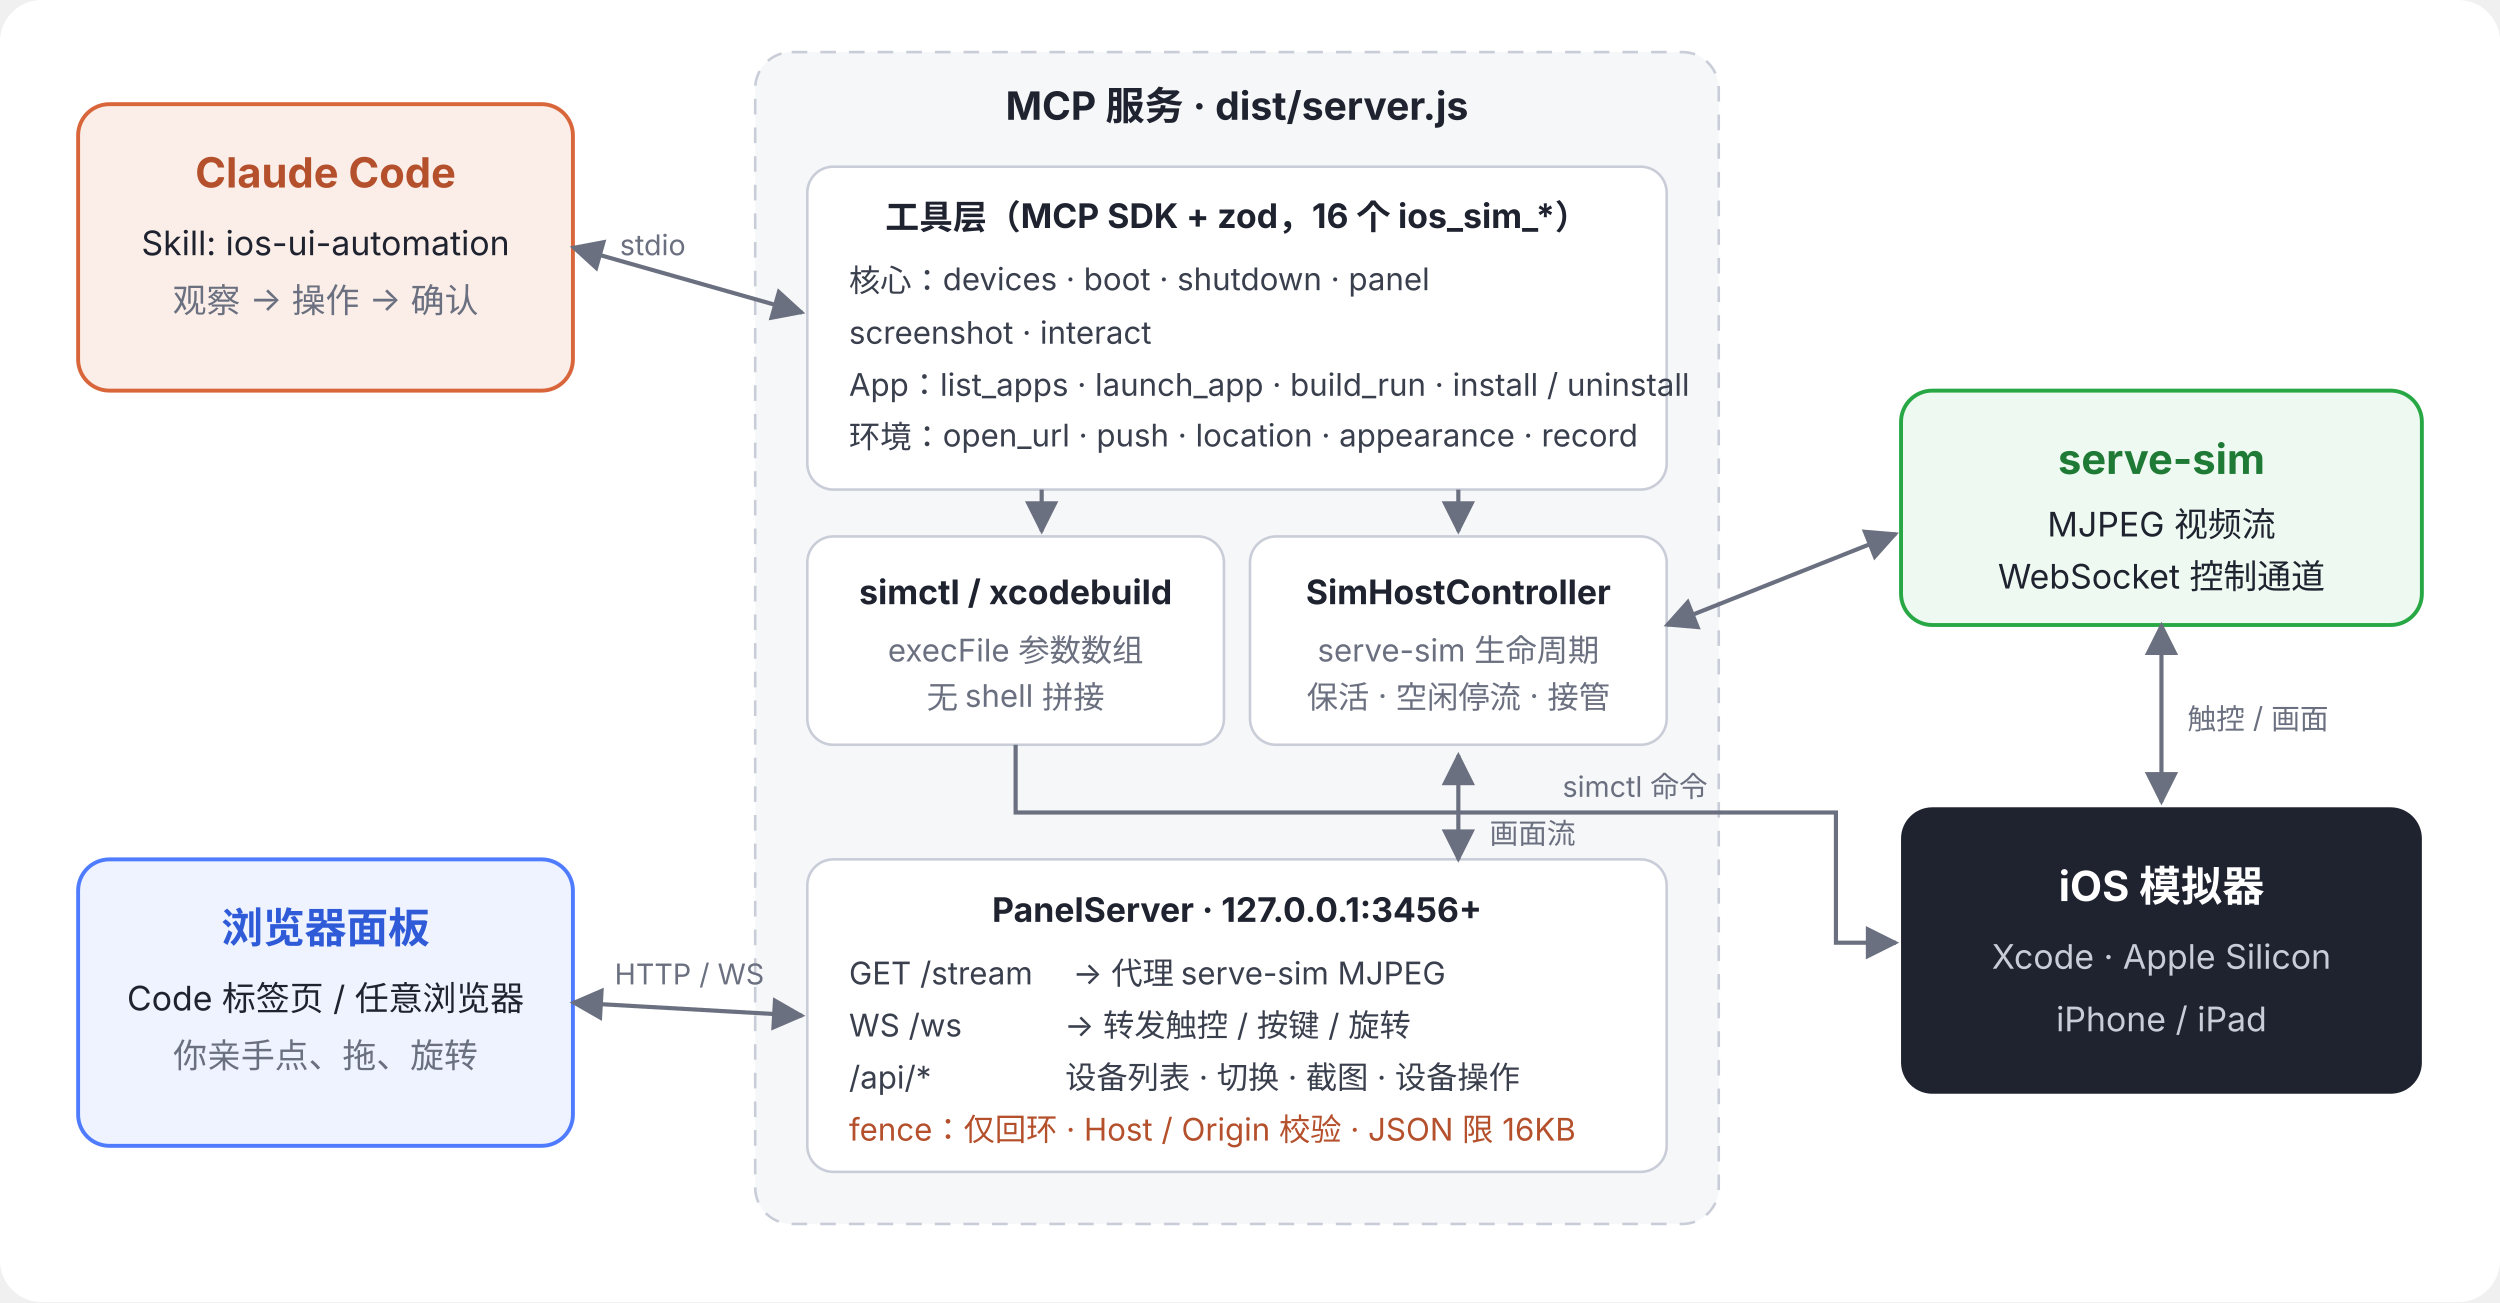
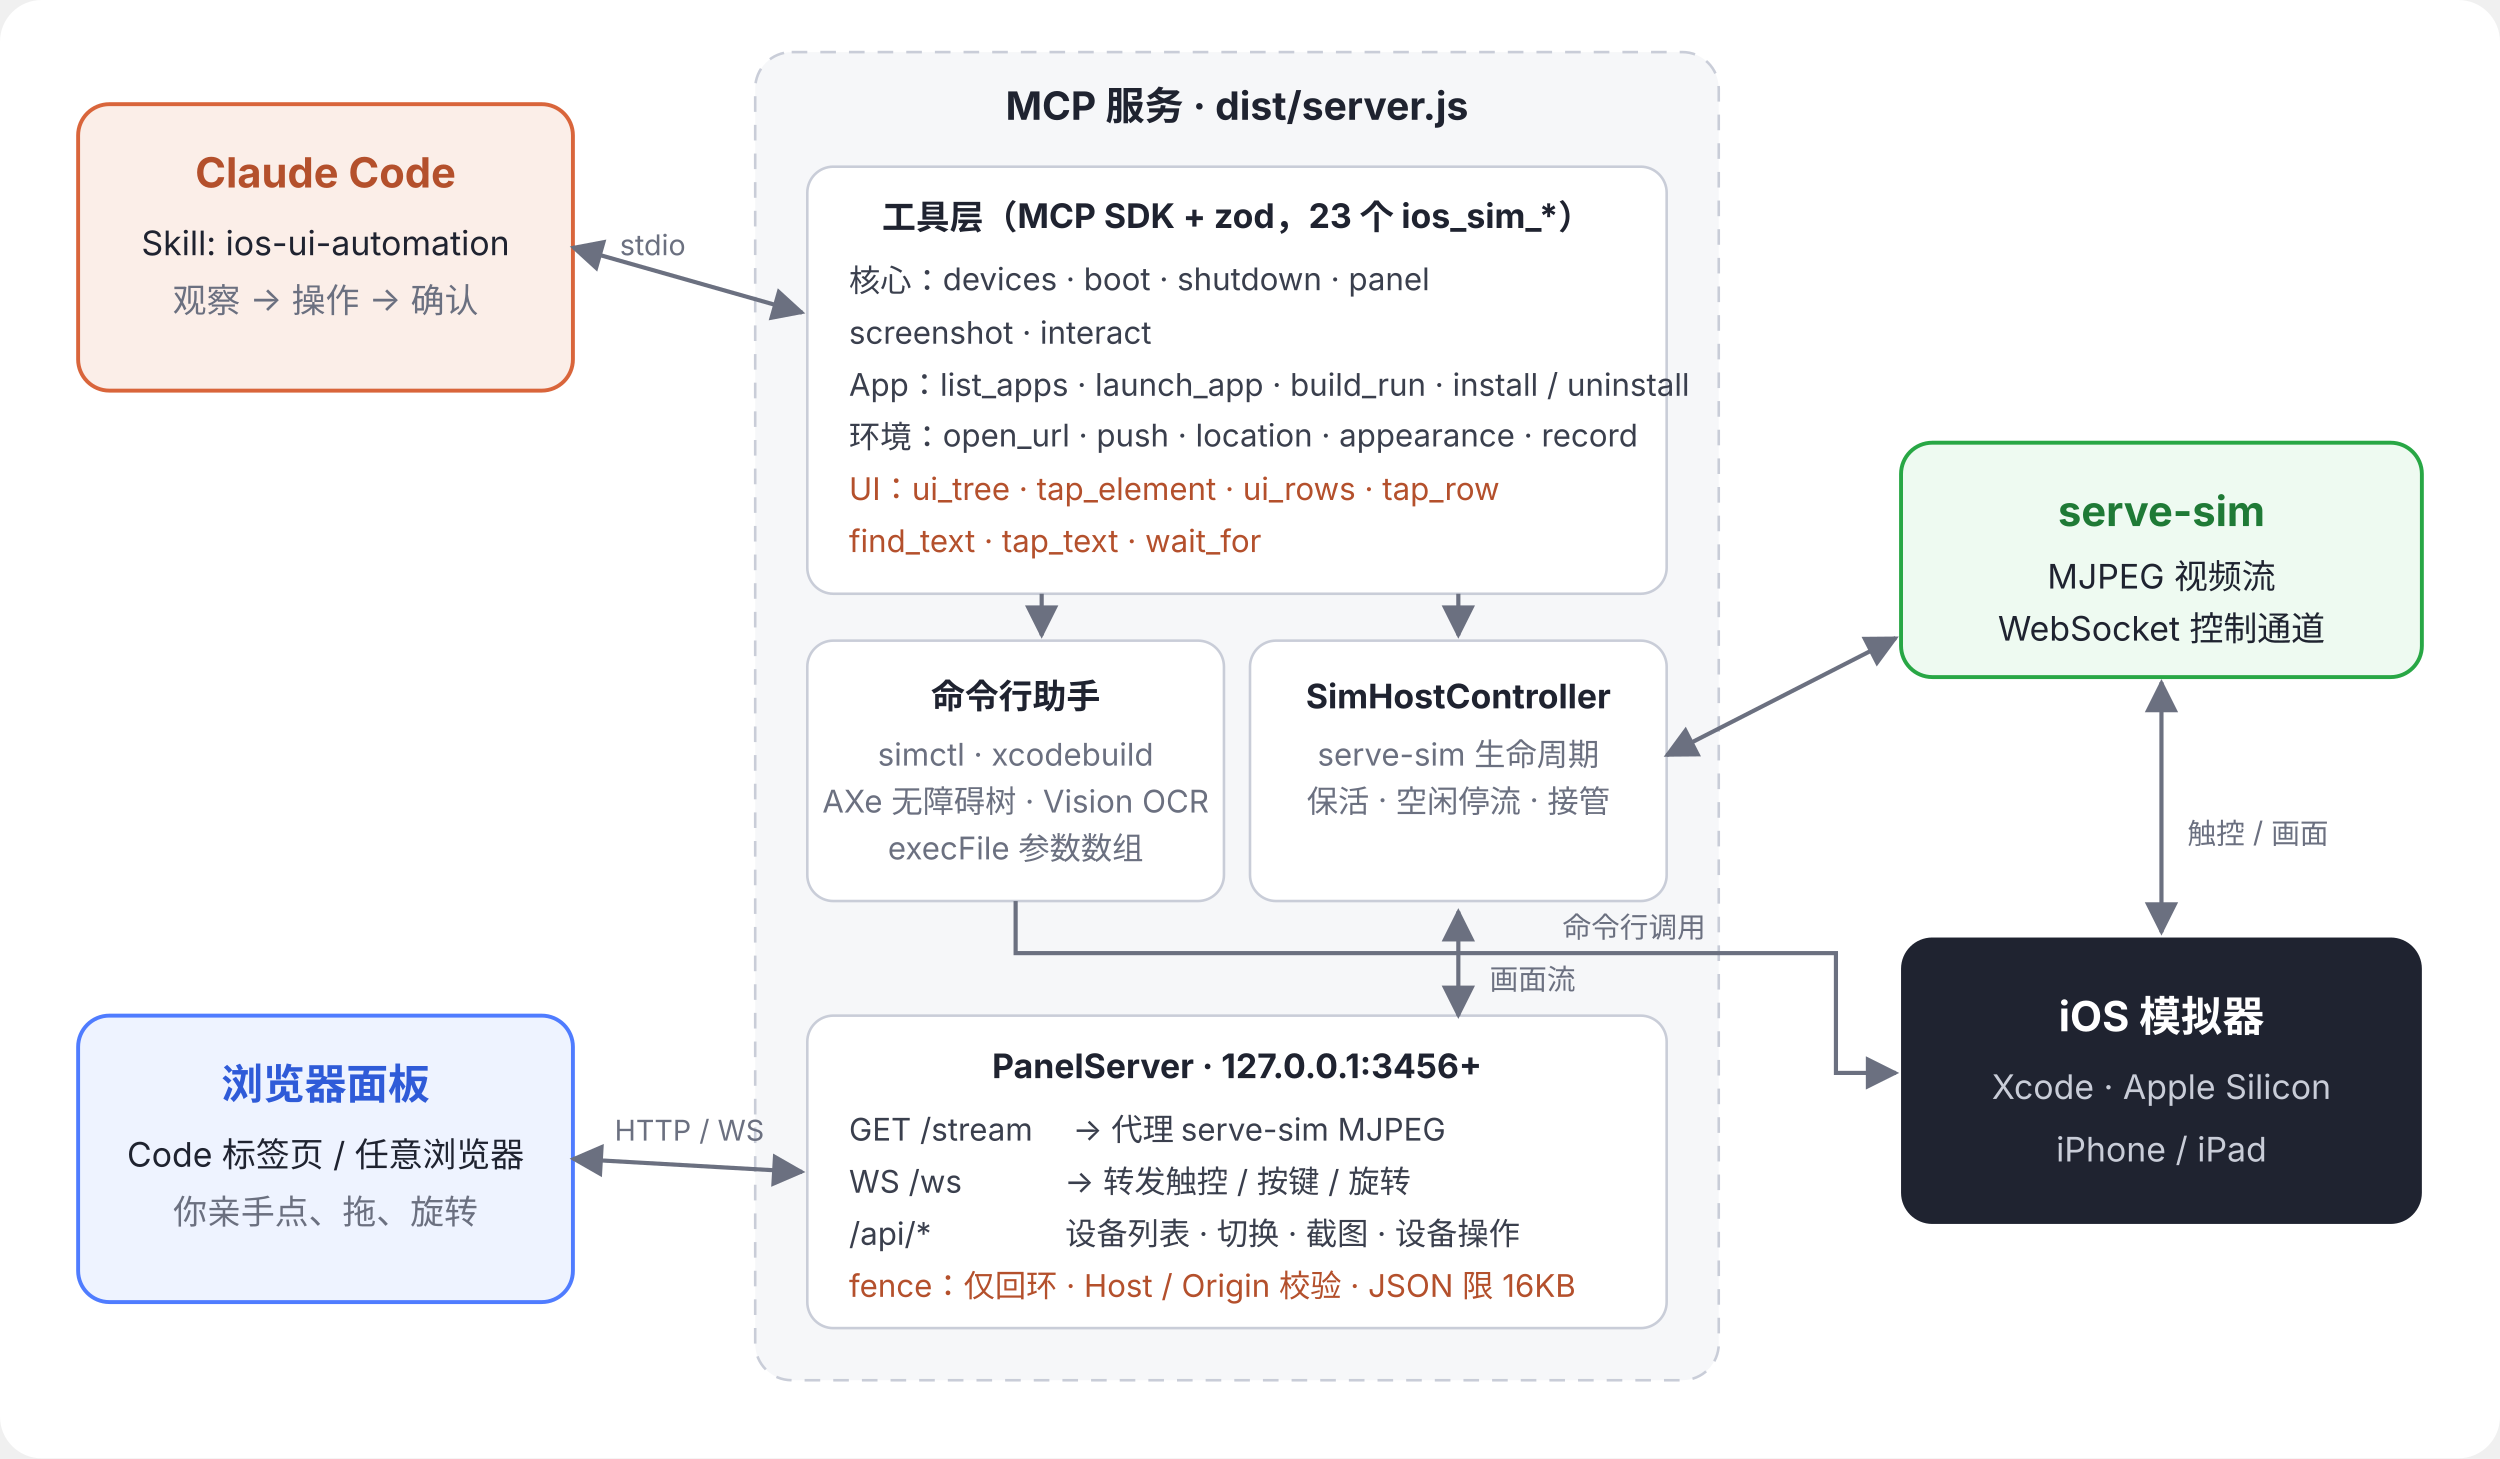
- <svg xmlns="http://www.w3.org/2000/svg" width="960" height="500" viewBox="0 0 960 500" role="img" aria-label="插件架构图">
+ <svg xmlns="http://www.w3.org/2000/svg" width="960" height="560" viewBox="0 0 960 560" role="img" aria-label="插件架构图">
  <defs>
    <marker id="arrow" viewBox="0 0 10 10" refX="9" refY="5" markerWidth="8" markerHeight="8" orient="auto-start-reverse">
      <path d="M0 0 L10 5 L0 10 z" fill="#6b7080" />
    </marker>
  </defs>
-   <rect width="960" height="500" rx="16" fill="#ffffff" />
+   <rect width="960" height="560" rx="16" fill="#ffffff" />
  <g font-family="-apple-system, BlinkMacSystemFont, 'Segoe UI', 'PingFang SC', 'Hiragino Sans GB', 'Microsoft YaHei', sans-serif" font-size="13" fill="#1f2330">
    <rect x="30" y="40" width="190" height="110" rx="12" fill="#fbeee8" stroke="#d9653b" stroke-width="1.5" />
    <text x="125" y="72" text-anchor="middle" font-size="16" font-weight="700" fill="#b4502c">Claude Code</text>
    <text x="125" y="98" text-anchor="middle">Skill: ios-ui-automation</text>
    <text x="125" y="120" text-anchor="middle" fill="#6b7080">观察 → 操作 → 确认</text>
-     <rect x="30" y="330" width="190" height="110" rx="12" fill="#eef3ff" stroke="#4f7cff" stroke-width="1.5" />
-     <text x="125" y="362" text-anchor="middle" font-size="16" font-weight="700" fill="#2f5bd8">浏览器面板</text>
-     <text x="125" y="388" text-anchor="middle">Code 标签页 / 任意浏览器</text>
-     <text x="125" y="410" text-anchor="middle" fill="#6b7080">你亲手点、拖、旋转</text>
-     <rect x="290" y="20" width="370" height="450" rx="14" fill="#f6f7f9" stroke="#c9cdd8" stroke-dasharray="6 5" />
+     <rect x="30" y="390" width="190" height="110" rx="12" fill="#eef3ff" stroke="#4f7cff" stroke-width="1.5" />
+     <text x="125" y="422" text-anchor="middle" font-size="16" font-weight="700" fill="#2f5bd8">浏览器面板</text>
+     <text x="125" y="448" text-anchor="middle">Code 标签页 / 任意浏览器</text>
+     <text x="125" y="470" text-anchor="middle" fill="#6b7080">你亲手点、拖、旋转</text>
+     <rect x="290" y="20" width="370" height="510" rx="14" fill="#f6f7f9" stroke="#c9cdd8" stroke-dasharray="6 5" />
    <text x="475" y="46" text-anchor="middle" font-size="15" font-weight="700">MCP 服务 · dist/server.js</text>
-     <rect x="310" y="64" width="330" height="124" rx="10" fill="#ffffff" stroke="#c9cdd8" />
-     <text x="475" y="88" text-anchor="middle" font-weight="700">工具层（MCP SDK + zod，16 个 ios_sim_*）</text>
+     <rect x="310" y="64" width="330" height="164" rx="10" fill="#ffffff" stroke="#c9cdd8" />
+     <text x="475" y="88" text-anchor="middle" font-weight="700">工具层（MCP SDK + zod，23 个 ios_sim_*）</text>
    <g font-size="12" fill="#3a3f4d">
      <text x="326" y="112">核心：devices · boot · shutdown · panel</text>
      <text x="326" y="132">　　　screenshot · interact</text>
      <text x="326" y="152">App：list_apps · launch_app · build_run · install / uninstall</text>
      <text x="326" y="172">环境：open_url · push · location · appearance · record</text>
+       <text x="326" y="192" fill="#b4502c">UI：ui_tree · tap_element · ui_rows · tap_row</text>
+       <text x="326" y="212" fill="#b4502c">　　 find_text · tap_text · wait_for</text>
    </g>
-     <rect x="310" y="206" width="160" height="80" rx="10" fill="#ffffff" stroke="#c9cdd8" />
-     <text x="390" y="232" text-anchor="middle" font-weight="700">simctl / xcodebuild</text>
-     <text x="390" y="254" text-anchor="middle" font-size="12" fill="#6b7080">execFile 参数数组</text>
-     <text x="390" y="272" text-anchor="middle" font-size="12" fill="#6b7080">无 shell 拼接</text>
-     <rect x="480" y="206" width="160" height="80" rx="10" fill="#ffffff" stroke="#c9cdd8" />
-     <text x="560" y="232" text-anchor="middle" font-weight="700">SimHostController</text>
-     <text x="560" y="254" text-anchor="middle" font-size="12" fill="#6b7080">serve-sim 生命周期</text>
-     <text x="560" y="272" text-anchor="middle" font-size="12" fill="#6b7080">保活 · 空闲停流 · 接管</text>
-     <rect x="310" y="330" width="330" height="120" rx="10" fill="#ffffff" stroke="#c9cdd8" />
-     <text x="475" y="354" text-anchor="middle" font-weight="700">PanelServer · 127.0.0.1:3456+</text>
+     <rect x="310" y="246" width="160" height="100" rx="10" fill="#ffffff" stroke="#c9cdd8" />
+     <text x="390" y="272" text-anchor="middle" font-weight="700">命令行助手</text>
+     <text x="390" y="294" text-anchor="middle" font-size="12" fill="#6b7080">simctl · xcodebuild</text>
+     <text x="390" y="312" text-anchor="middle" font-size="12" fill="#6b7080">AXe 无障碍树 · Vision OCR</text>
+     <text x="390" y="330" text-anchor="middle" font-size="12" fill="#6b7080">execFile 参数数组</text>
+     <rect x="480" y="246" width="160" height="100" rx="10" fill="#ffffff" stroke="#c9cdd8" />
+     <text x="560" y="272" text-anchor="middle" font-weight="700">SimHostController</text>
+     <text x="560" y="294" text-anchor="middle" font-size="12" fill="#6b7080">serve-sim 生命周期</text>
+     <text x="560" y="312" text-anchor="middle" font-size="12" fill="#6b7080">保活 · 空闲停流 · 接管</text>
+     <rect x="310" y="390" width="330" height="120" rx="10" fill="#ffffff" stroke="#c9cdd8" />
+     <text x="475" y="414" text-anchor="middle" font-weight="700">PanelServer · 127.0.0.1:3456+</text>
    <g font-size="12" fill="#3a3f4d">
-       <text x="326" y="378">GET /stream　 → 代理 serve-sim MJPEG</text>
-       <text x="326" y="398">WS  /ws　　　 → 转发触控 / 按键 / 旋转</text>
-       <text x="326" y="418">/api/*　　　　 设备列表 · 切换 · 截图 · 设备操作</text>
-       <text x="326" y="438" fill="#b4502c">fence：仅回环 · Host / Origin 校验 · JSON 限 16KB</text>
+       <text x="326" y="438">GET /stream　 → 代理 serve-sim MJPEG</text>
+       <text x="326" y="458">WS  /ws　　　 → 转发触控 / 按键 / 旋转</text>
+       <text x="326" y="478">/api/*　　　　 设备列表 · 切换 · 截图 · 设备操作</text>
+       <text x="326" y="498" fill="#b4502c">fence：仅回环 · Host / Origin 校验 · JSON 限 16KB</text>
    </g>
-     <rect x="730" y="150" width="200" height="90" rx="12" fill="#eefaf1" stroke="#28a745" stroke-width="1.5" />
-     <text x="830" y="182" text-anchor="middle" font-size="16" font-weight="700" fill="#1f7a36">serve-sim</text>
-     <text x="830" y="206" text-anchor="middle">MJPEG 视频流</text>
-     <text x="830" y="226" text-anchor="middle">WebSocket 控制通道</text>
-     <rect x="730" y="310" width="200" height="110" rx="12" fill="#1f2330" />
-     <text x="830" y="346" text-anchor="middle" font-size="16" font-weight="700" fill="#ffffff">iOS 模拟器</text>
-     <text x="830" y="372" text-anchor="middle" fill="#c9cdd8">Xcode · Apple Silicon</text>
-     <text x="830" y="396" text-anchor="middle" fill="#c9cdd8">iPhone / iPad</text>
+     <rect x="730" y="170" width="200" height="90" rx="12" fill="#eefaf1" stroke="#28a745" stroke-width="1.5" />
+     <text x="830" y="202" text-anchor="middle" font-size="16" font-weight="700" fill="#1f7a36">serve-sim</text>
+     <text x="830" y="226" text-anchor="middle">MJPEG 视频流</text>
+     <text x="830" y="246" text-anchor="middle">WebSocket 控制通道</text>
+     <rect x="730" y="360" width="200" height="110" rx="12" fill="#1f2330" />
+     <text x="830" y="396" text-anchor="middle" font-size="16" font-weight="700" fill="#ffffff">iOS 模拟器</text>
+     <text x="830" y="422" text-anchor="middle" fill="#c9cdd8">Xcode · Apple Silicon</text>
+     <text x="830" y="446" text-anchor="middle" fill="#c9cdd8">iPhone / iPad</text>
    <g stroke="#6b7080" stroke-width="1.6" fill="none">
      <path d="M220 95 L308 120" marker-end="url(#arrow)" marker-start="url(#arrow)" />
-       <path d="M220 385 L308 390" marker-end="url(#arrow)" marker-start="url(#arrow)" />
-       <path d="M400 188 L400 204" marker-end="url(#arrow)" />
-       <path d="M560 188 L560 204" marker-end="url(#arrow)" />
-       <path d="M640 240 L728 205" marker-end="url(#arrow)" marker-start="url(#arrow)" />
-       <path d="M560 330 L560 290" marker-end="url(#arrow)" marker-start="url(#arrow)" />
-       <path d="M830 240 L830 308" marker-end="url(#arrow)" marker-start="url(#arrow)" />
-       <path d="M390 286 L390 312 L705 312 L705 362 L728 362" marker-end="url(#arrow)" />
+       <path d="M220 445 L308 450" marker-end="url(#arrow)" marker-start="url(#arrow)" />
+       <path d="M400 228 L400 244" marker-end="url(#arrow)" />
+       <path d="M560 228 L560 244" marker-end="url(#arrow)" />
+       <path d="M640 290 L728 245" marker-end="url(#arrow)" marker-start="url(#arrow)" />
+       <path d="M560 390 L560 350" marker-end="url(#arrow)" marker-start="url(#arrow)" />
+       <path d="M830 262 L830 358" marker-end="url(#arrow)" marker-start="url(#arrow)" />
+       <path d="M390 346 L390 366 L705 366 L705 412 L728 412" marker-end="url(#arrow)" />
    </g>
    <g font-size="11" fill="#6b7080">
      <text x="238" y="98">stdio</text>
-       <text x="236" y="378">HTTP / WS</text>
-       <text x="840" y="280">触控 / 画面</text>
-       <text x="572" y="324">画面流</text>
-       <text x="600" y="306">simctl 命令</text>
+       <text x="236" y="438">HTTP / WS</text>
+       <text x="840" y="324">触控 / 画面</text>
+       <text x="572" y="380">画面流</text>
+       <text x="600" y="360">命令行调用</text>
    </g>
  </g>
</svg>
